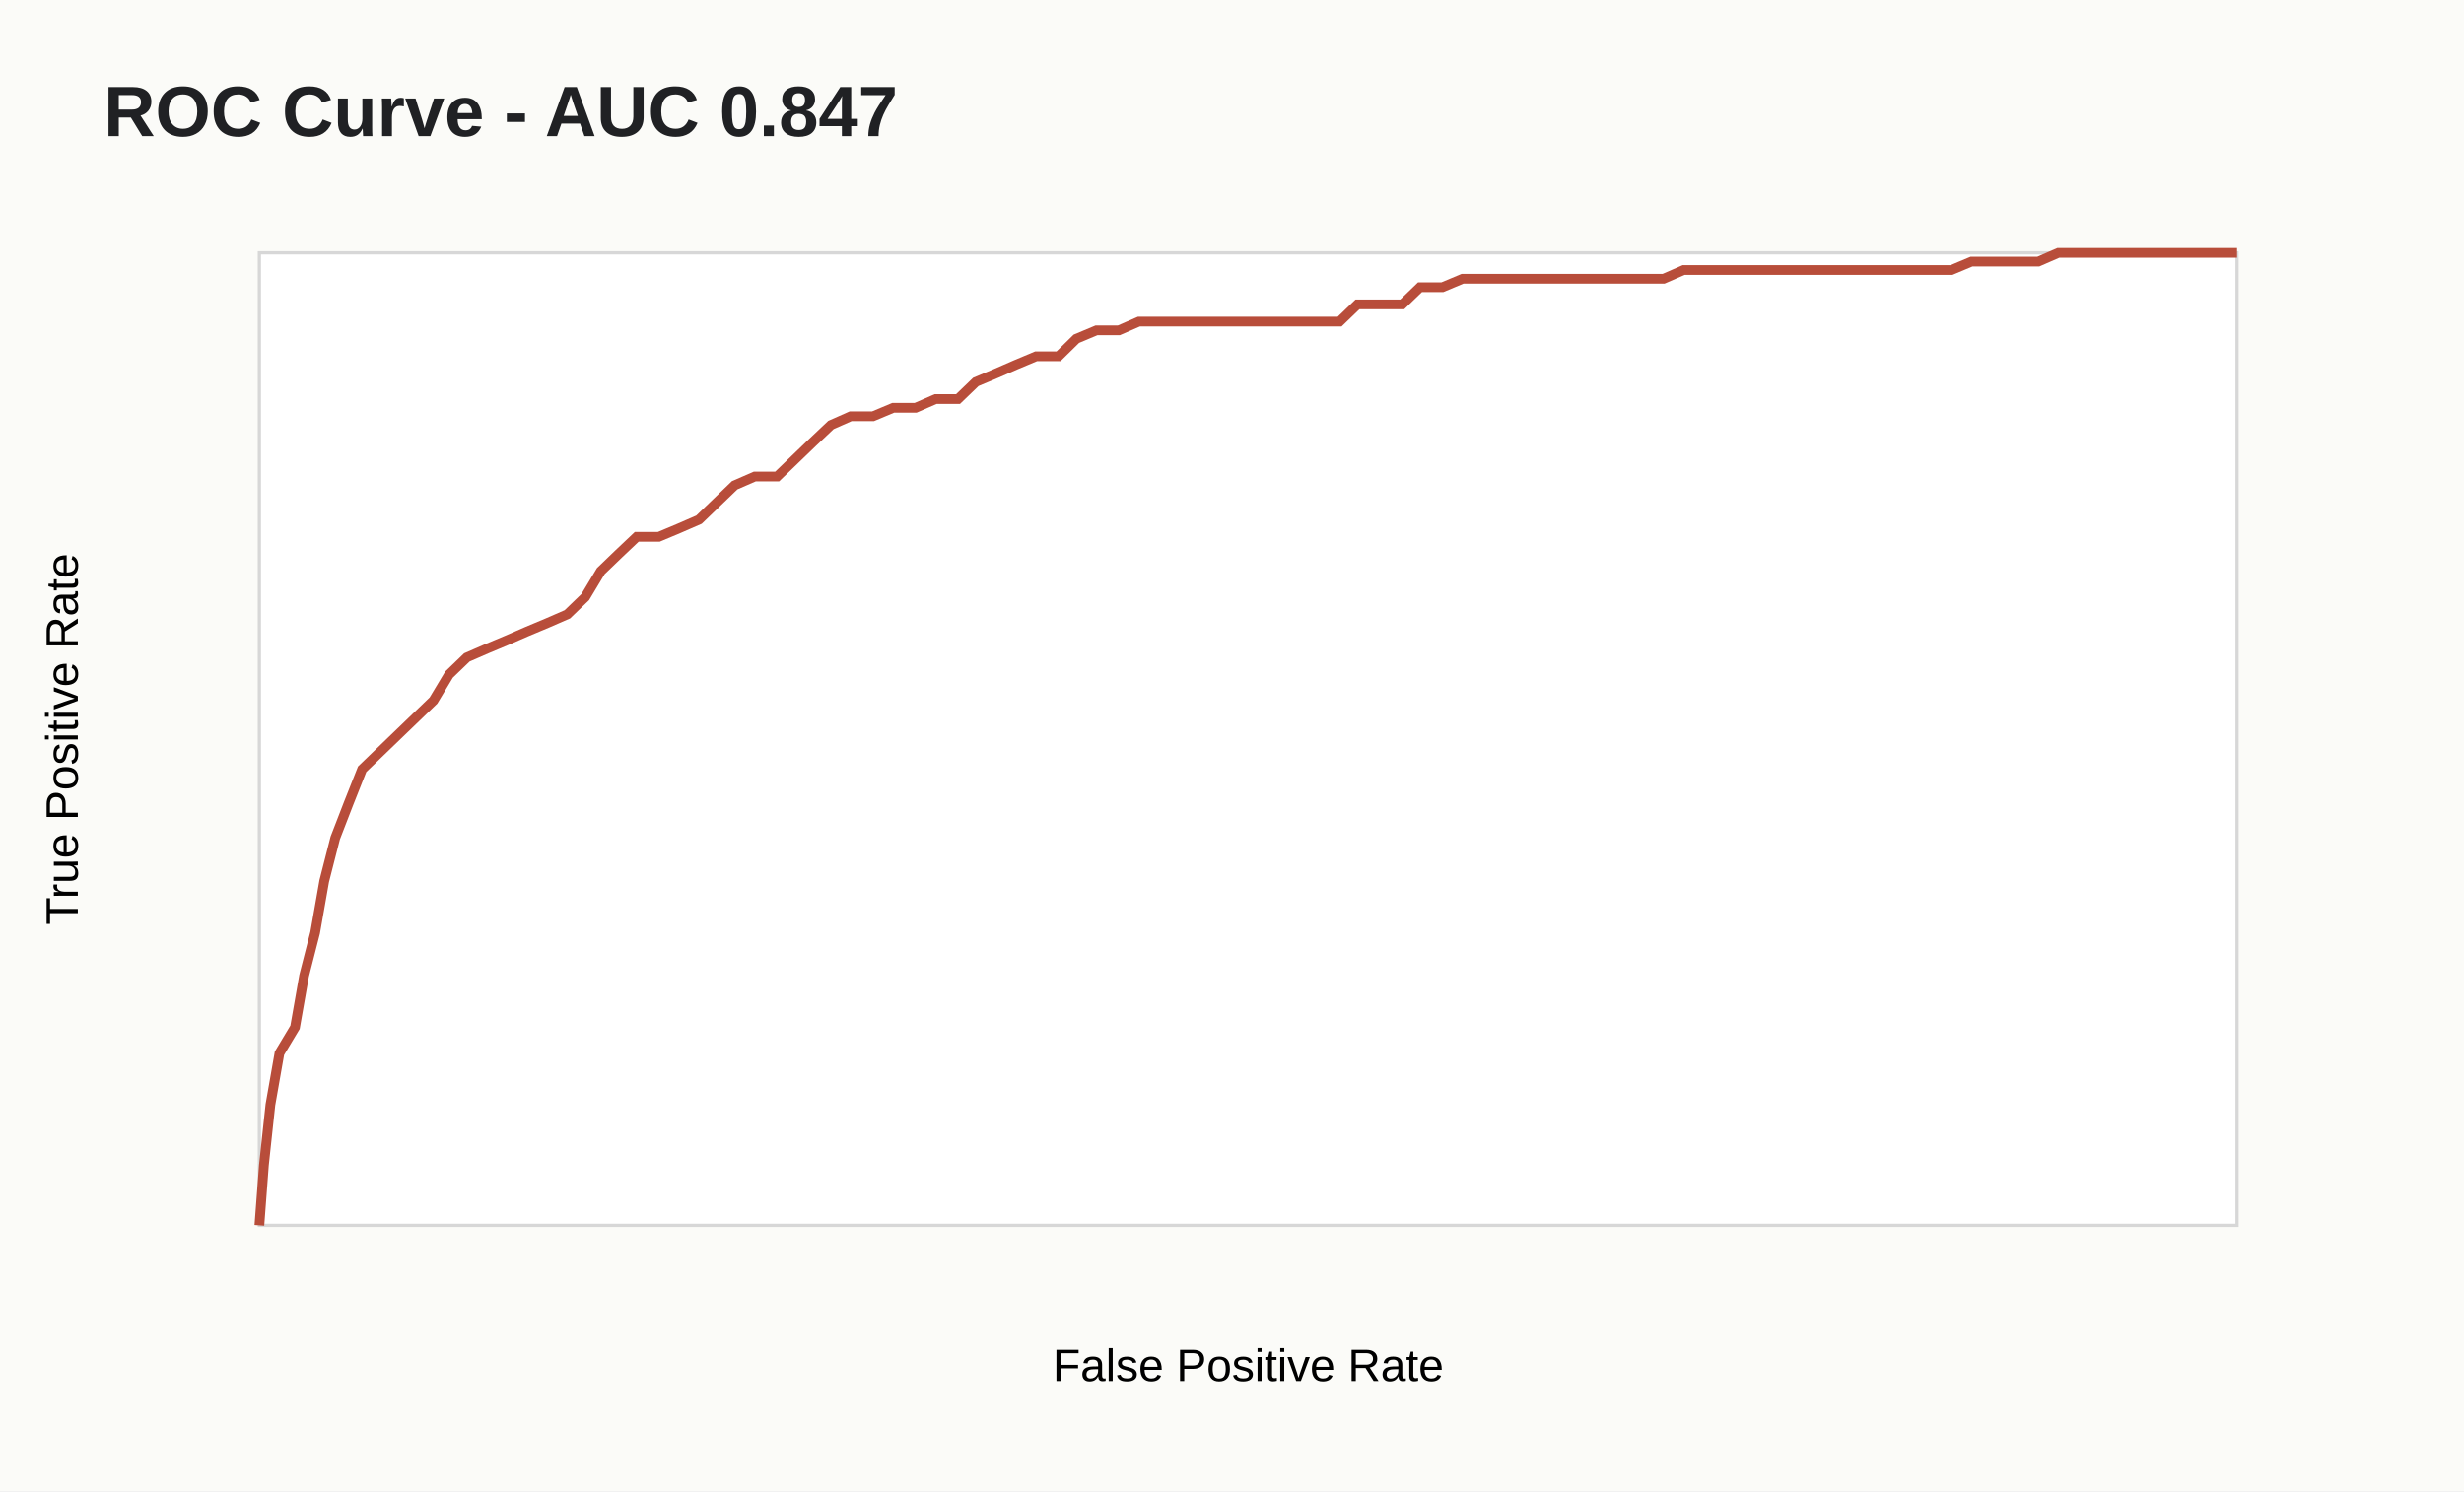
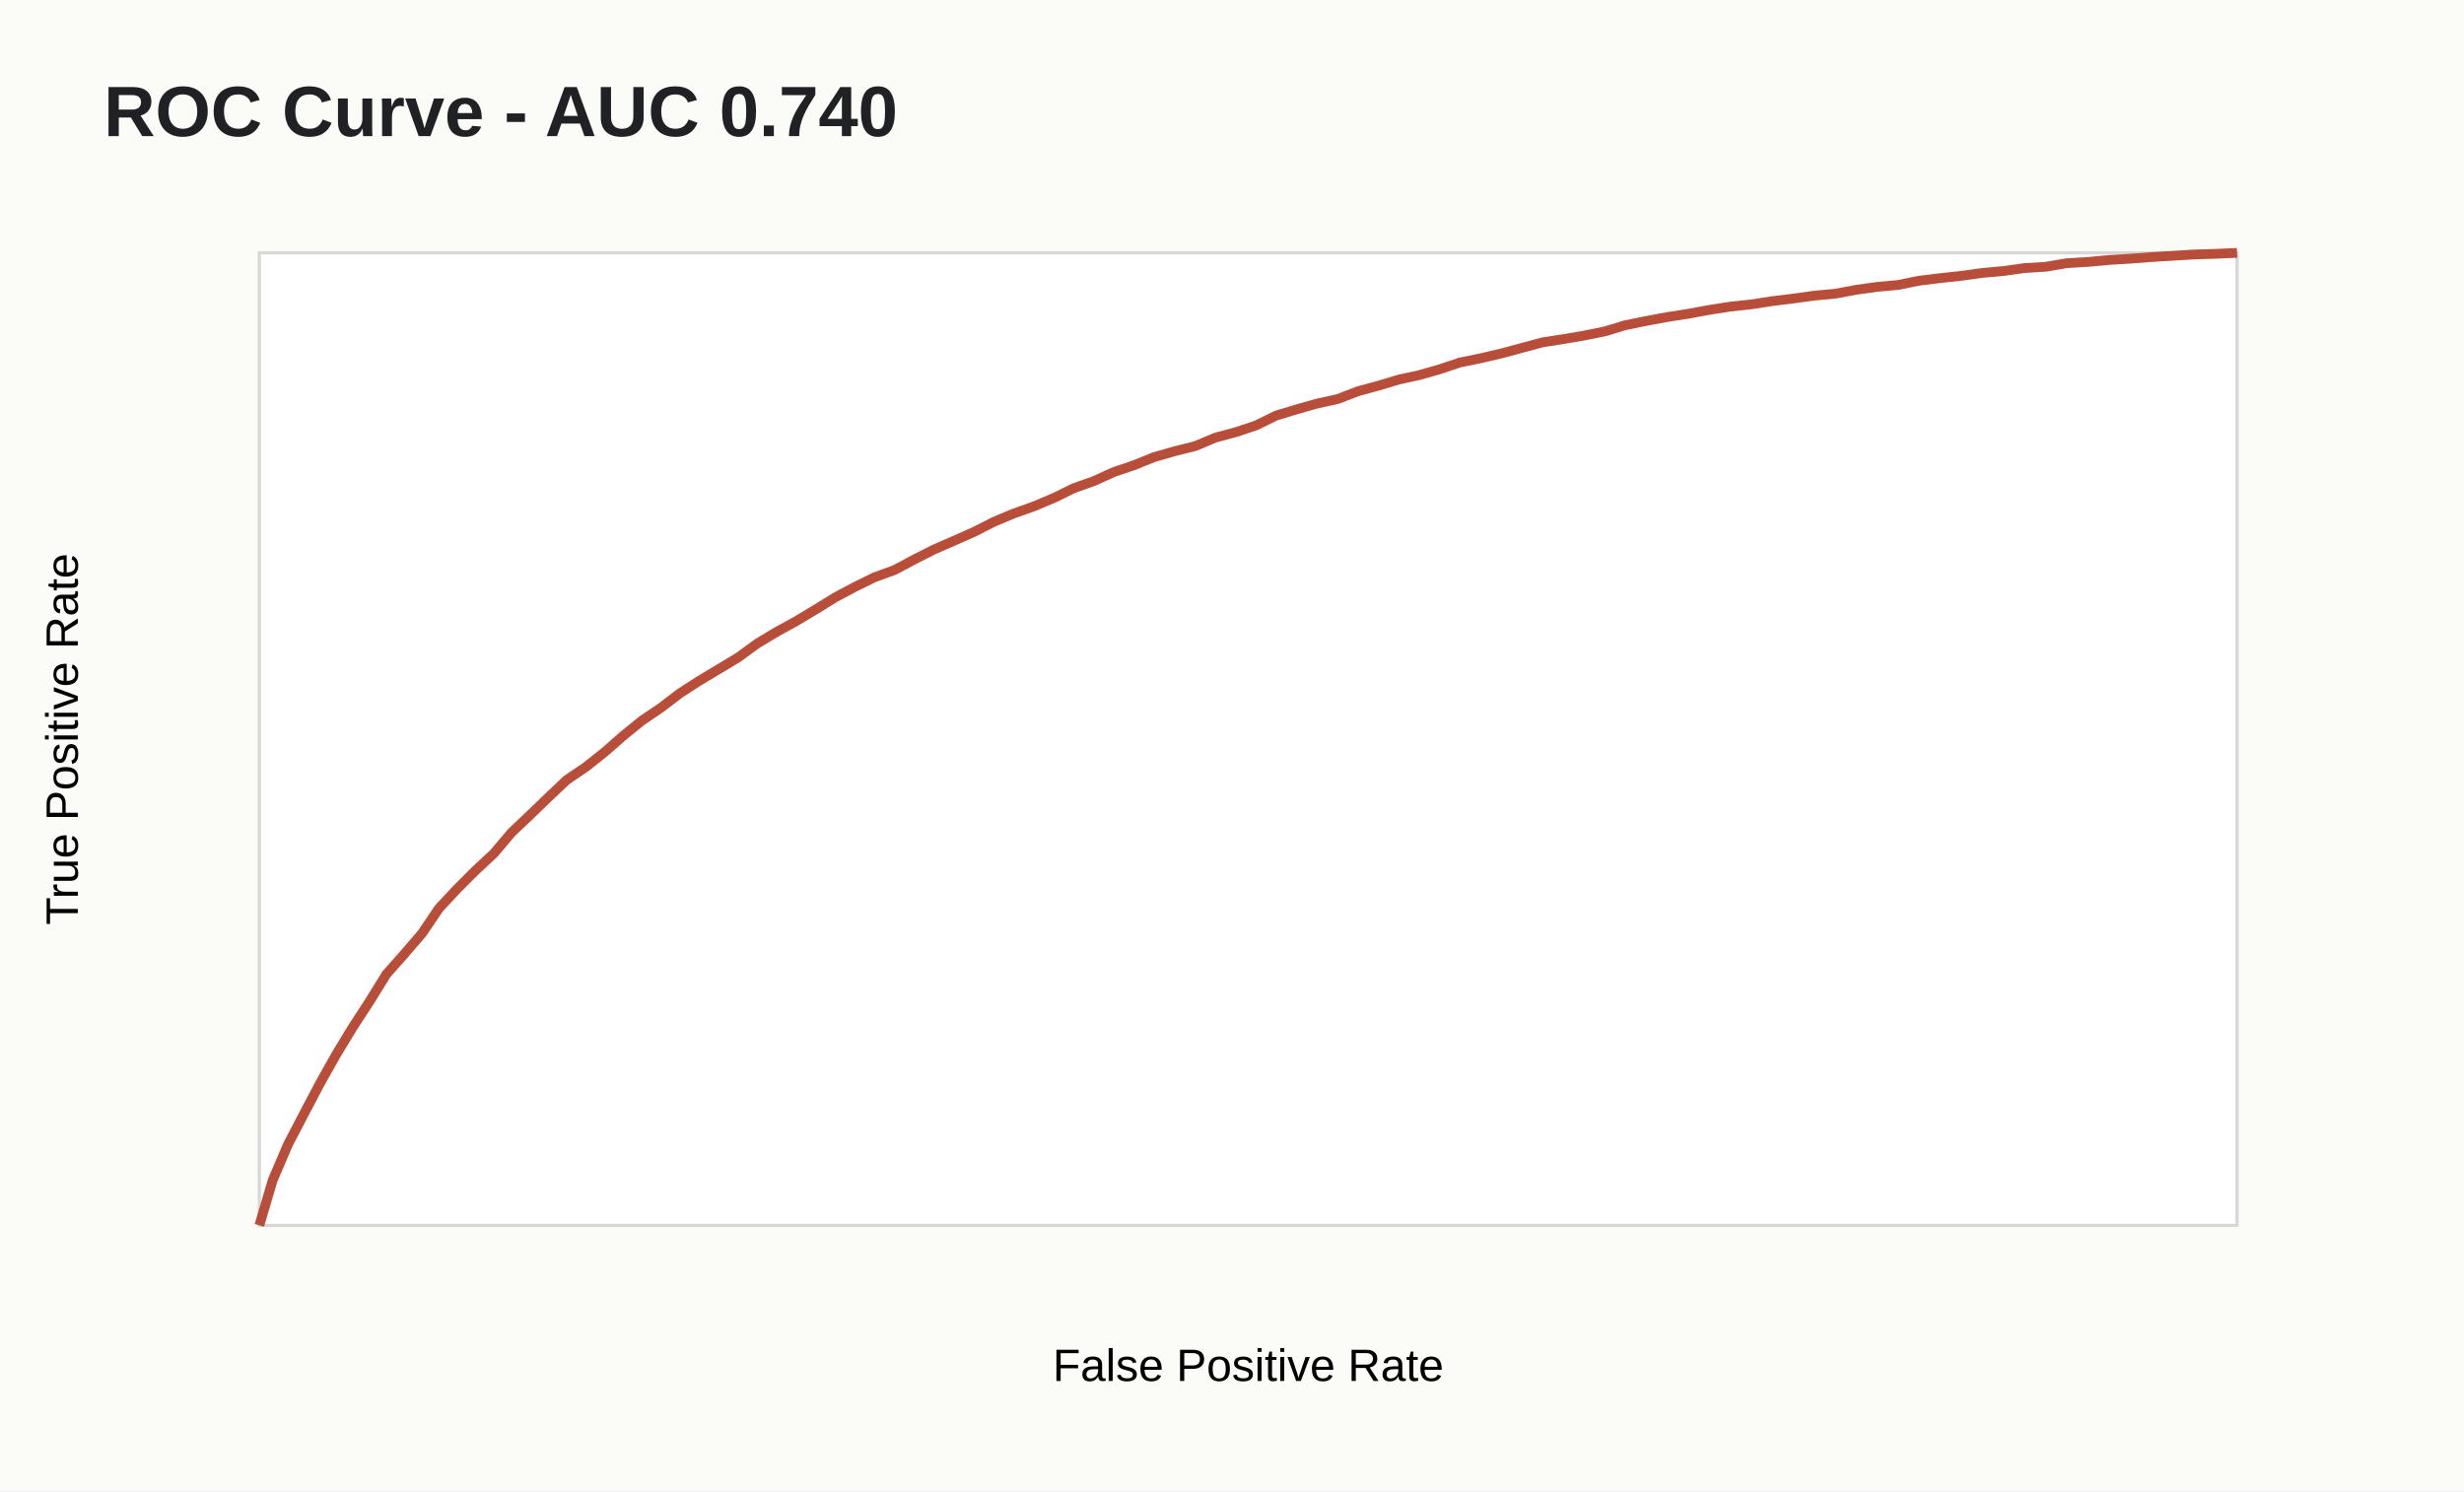
<svg xmlns="http://www.w3.org/2000/svg" width="760" height="460" viewBox="0 0 760 460">
  <rect width="100%" height="100%" fill="#fbfbf8" />
-   <text x="32" y="42" font-family="Arial" font-size="22" font-weight="700" fill="#202124">ROC Curve - AUC 0.847</text>
+   <text x="32" y="42" font-family="Arial" font-size="22" font-weight="700" fill="#202124">ROC Curve - AUC 0.740</text>
  <rect x="80" y="78" width="610" height="300" fill="#fff" stroke="#d7d7d7" />
-   <polyline points="80.0,378.0 81.4,359.4 83.4,340.8 86.2,324.9 91.0,316.9 93.8,301.0 97.2,287.7 100.0,271.8 103.4,258.5 107.5,247.9 111.7,237.3 117.2,232.0 122.7,226.7 128.2,221.4 133.7,216.1 138.5,208.1 144.0,202.8 150.2,200.1 156.4,197.5 162.6,194.8 168.8,192.2 175.0,189.5 180.5,184.2 185.3,176.2 190.8,170.9 196.4,165.6 203.2,165.6 209.4,163.0 215.6,160.3 221.1,155.0 226.6,149.7 232.8,147.0 239.7,147.0 245.2,141.7 250.7,136.4 256.3,131.1 262.4,128.4 269.3,128.4 275.5,125.8 282.4,125.8 288.6,123.1 295.5,123.1 301.0,117.8 307.2,115.2 313.4,112.5 319.6,109.9 326.5,109.9 332.0,104.5 338.2,101.9 345.1,101.9 351.3,99.2 358.1,99.2 365.0,99.2 371.9,99.2 378.8,99.2 385.7,99.2 392.6,99.2 399.5,99.2 406.3,99.2 413.2,99.2 418.7,93.9 425.6,93.9 432.5,93.9 438.0,88.6 444.9,88.6 451.1,86.0 458.0,86.0 464.9,86.0 471.7,86.0 478.6,86.0 485.5,86.0 492.4,86.0 499.3,86.0 506.2,86.0 513.1,86.0 519.3,83.3 526.1,83.3 533.0,83.3 539.9,83.3 546.8,83.3 553.7,83.3 560.6,83.3 567.4,83.3 574.3,83.3 581.2,83.3 588.1,83.3 595.0,83.3 601.9,83.3 608.1,80.7 615.0,80.7 621.8,80.7 628.7,80.7 634.9,78.0 641.8,78.0 648.7,78.0 655.6,78.0 662.5,78.0 669.3,78.0 676.2,78.0 683.1,78.0 690.0,78.0" fill="none" stroke="#b84d3a" stroke-width="3" />
+   <polyline points="80.0,378.0 84.1,364.1 88.8,353.1 93.7,343.7 98.7,334.2 103.7,325.3 108.8,316.9 114.0,308.9 119.2,300.5 124.7,294.3 130.2,287.9 135.4,280.2 141.0,274.2 146.6,268.6 152.3,263.3 157.8,256.8 163.4,251.5 169.1,246.0 174.8,240.6 180.7,236.6 186.5,232.0 192.2,227.0 198.0,222.3 203.9,218.3 209.8,213.8 215.7,210.0 221.7,206.4 227.7,202.8 233.6,198.5 239.6,194.9 245.6,191.6 251.6,188.0 257.6,184.3 263.6,181.1 269.7,178.1 276.0,175.8 282.0,172.6 288.1,169.5 294.3,166.8 300.4,164.1 306.5,161.0 312.7,158.4 318.9,156.2 325.1,153.6 331.2,150.6 337.4,148.4 343.6,145.6 349.8,143.5 356.0,141.0 362.3,139.2 368.7,137.6 374.9,135.0 381.2,133.3 387.5,131.2 393.6,128.2 399.9,126.3 406.2,124.5 412.6,123.1 418.8,120.7 425.1,119.0 431.4,117.1 437.8,115.7 444.1,113.9 450.4,111.8 456.8,110.5 463.2,109.0 469.5,107.3 475.8,105.6 482.3,104.6 488.7,103.5 495.1,102.2 501.4,100.3 507.8,99.0 514.3,97.8 520.7,96.8 527.2,95.6 533.6,94.6 540.1,93.9 546.6,92.9 553.1,92.1 559.6,91.2 566.1,90.6 572.5,89.4 579.0,88.5 585.5,87.9 591.9,86.6 598.4,85.8 604.9,85.1 611.4,84.2 618.0,83.6 624.4,82.7 631.0,82.3 637.4,81.2 644.0,80.8 650.5,80.2 657.1,79.8 663.7,79.3 670.2,78.9 676.8,78.5 683.4,78.3 690.0,78.0" fill="none" stroke="#b84d3a" stroke-width="3" />
  <text x="385.0" y="426" font-family="Arial" font-size="14" text-anchor="middle">False Positive Rate</text>
  <text x="24" y="228.0" font-family="Arial" font-size="14" transform="rotate(-90 24 228.0)" text-anchor="middle">True Positive Rate</text>
</svg>
